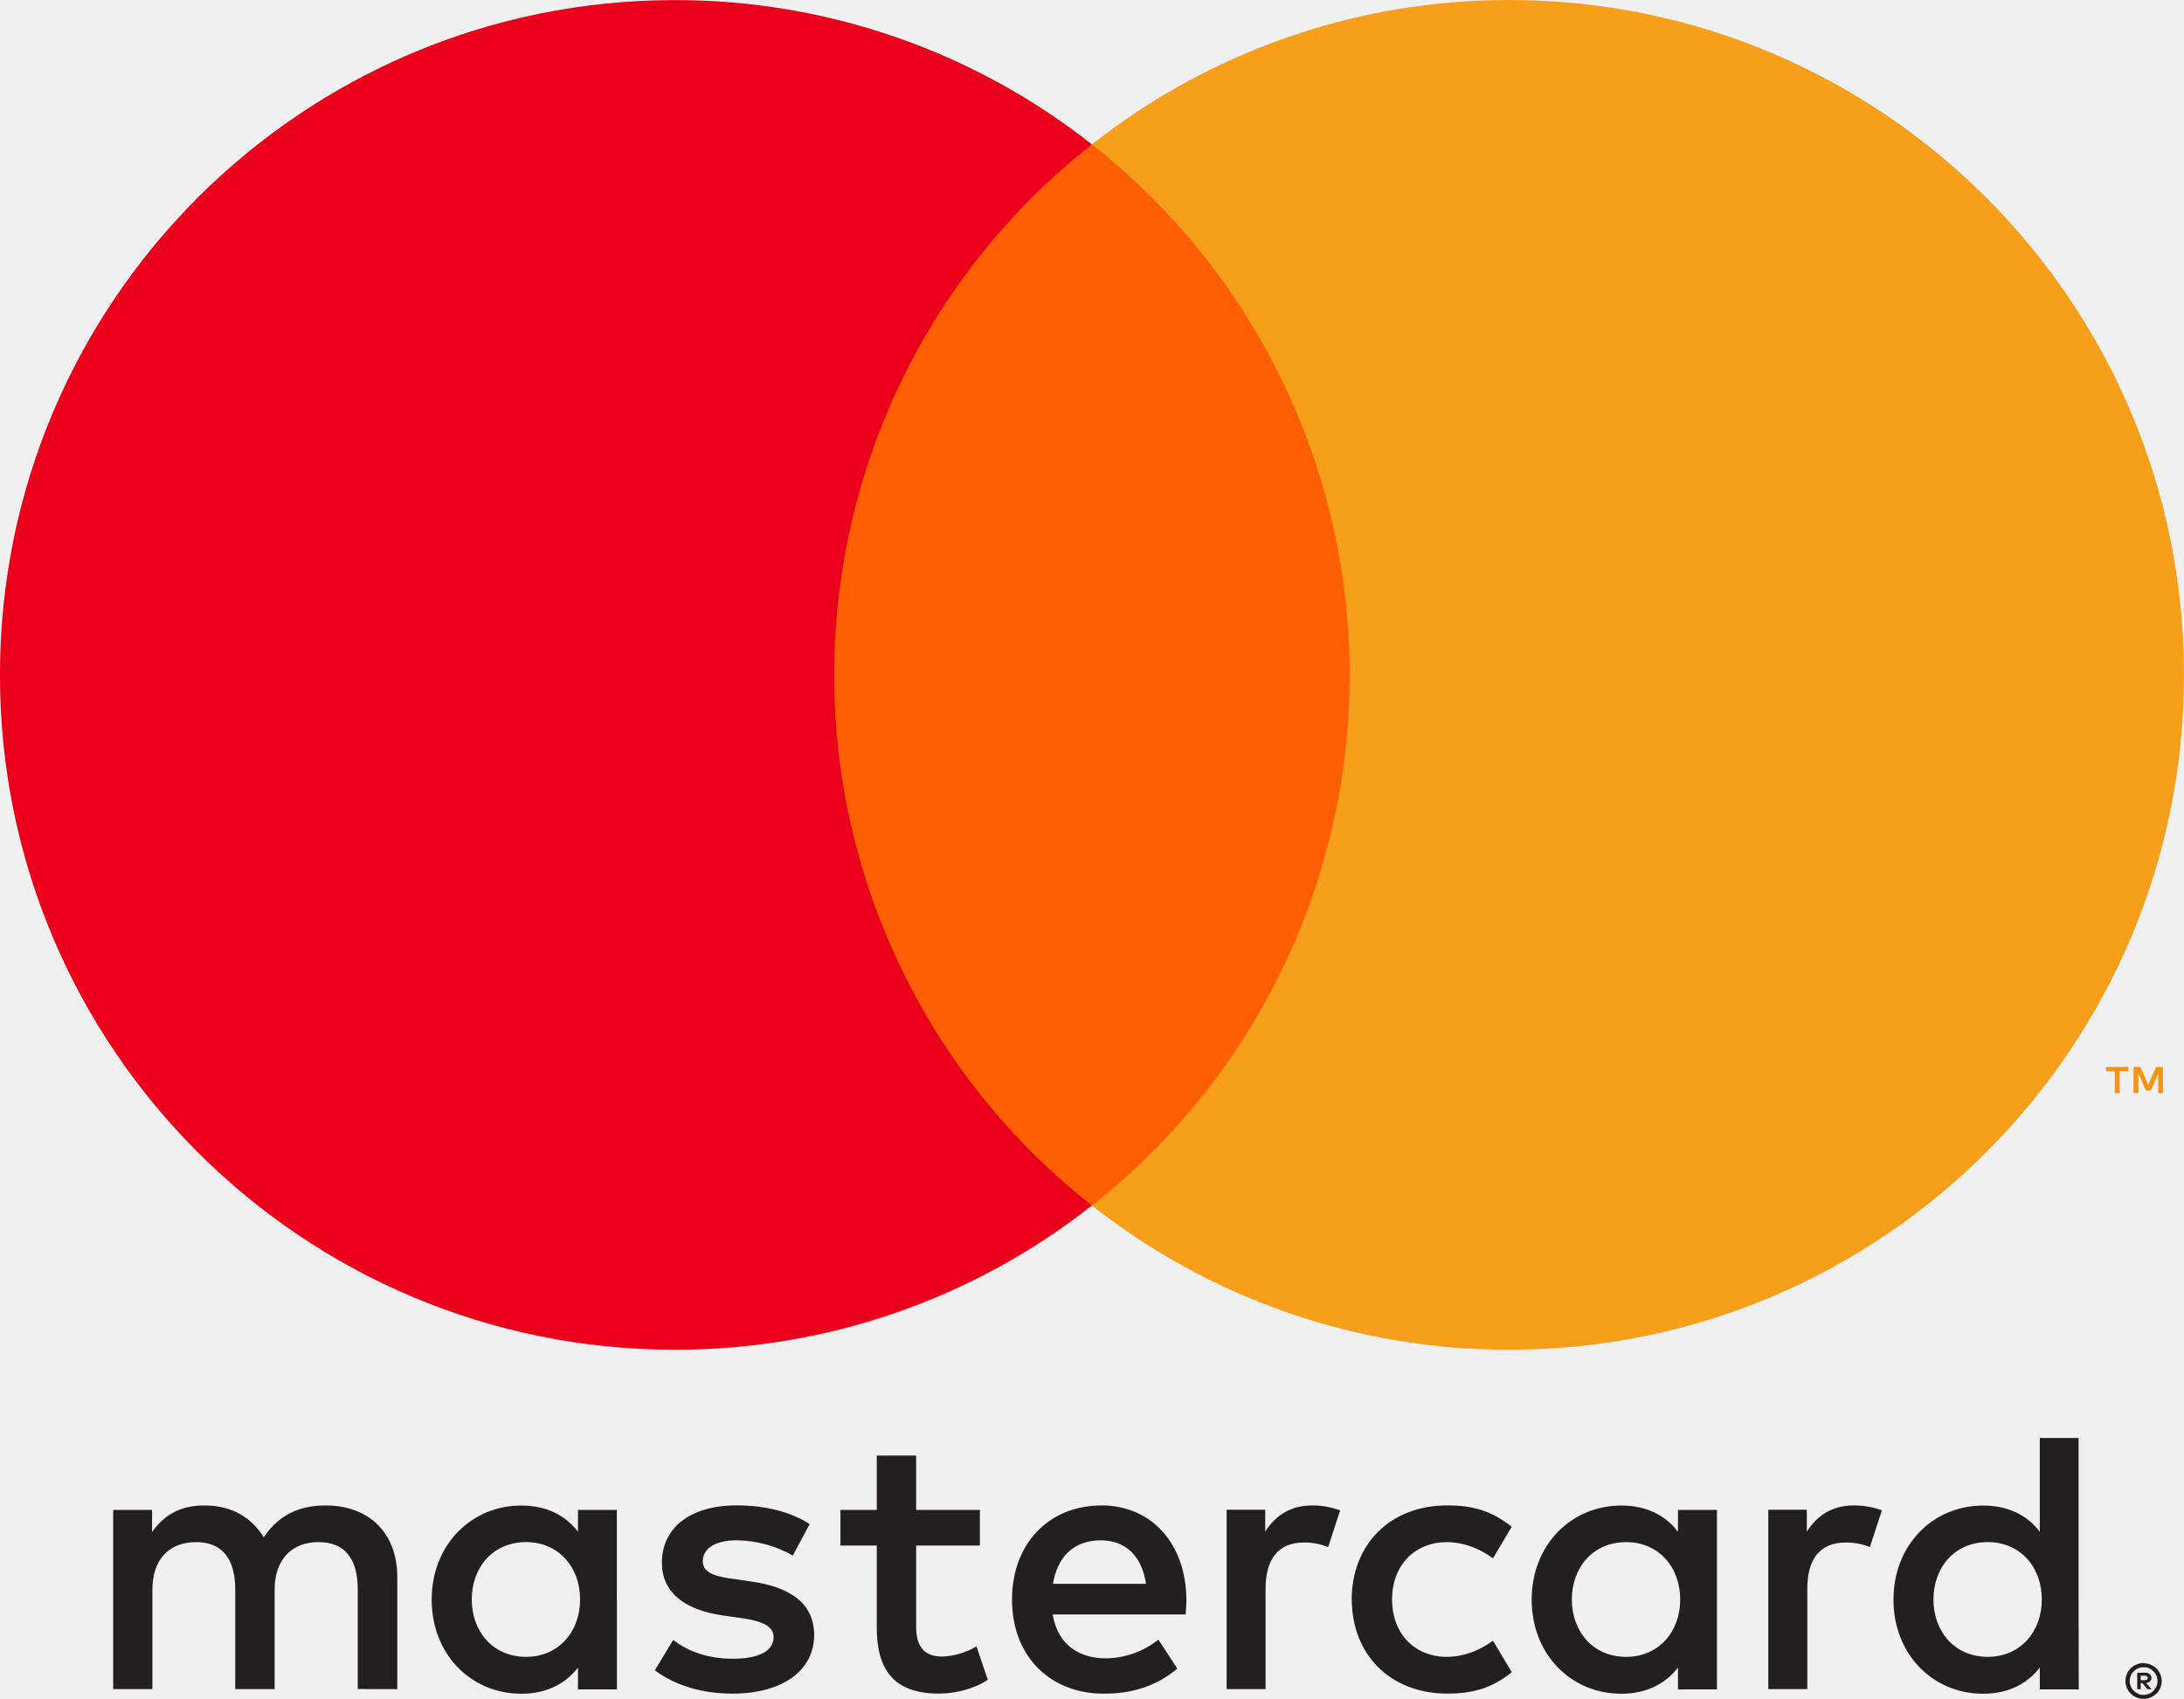
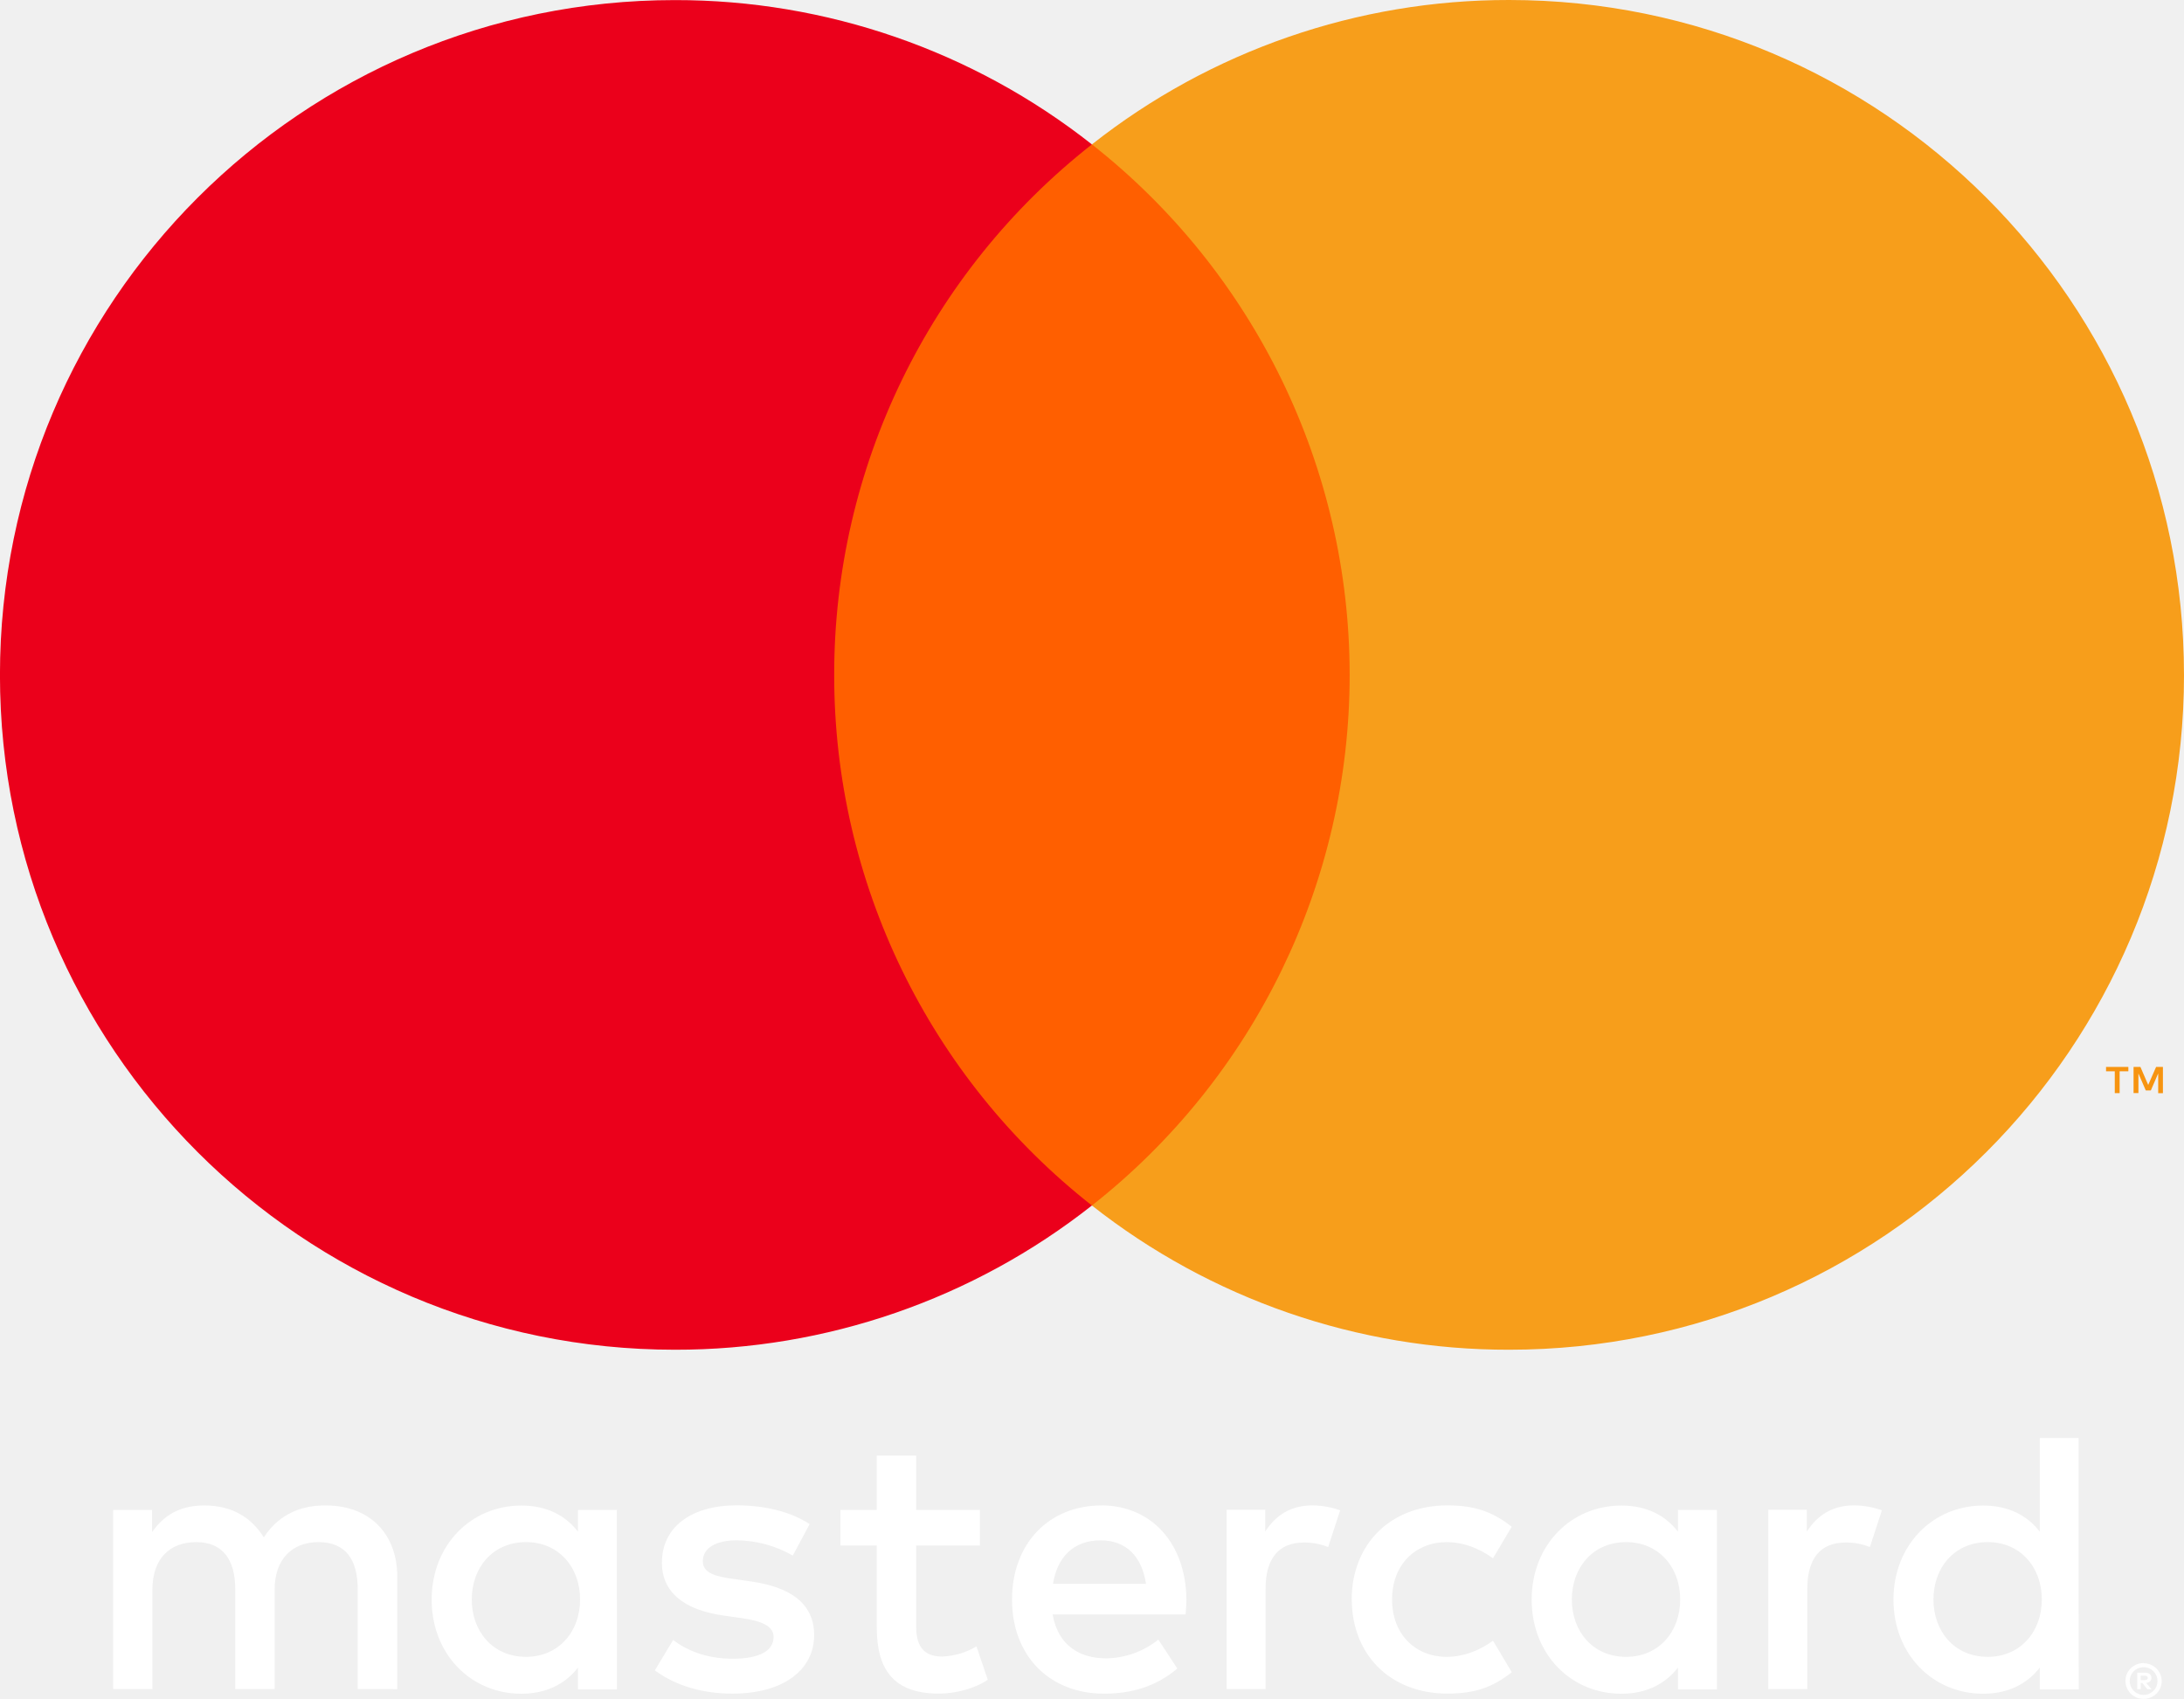
<svg xmlns="http://www.w3.org/2000/svg" viewBox="0 0 1001.92 779.48">
-   <path d="M983.13,879.58v2H985a1.93,1.93,0,0,0,1-.25.9.9,0,0,0,.38-.77.85.85,0,0,0-.38-.74,1.76,1.76,0,0,0-1-.26h-1.87Zm1.89-1.42a3.48,3.48,0,0,1,2.25.65,2.15,2.15,0,0,1,.78,1.78,2,2,0,0,1-.63,1.56,3.11,3.11,0,0,1-1.79.74l2.5,2.86H986.2l-2.3-2.84h-.75v2.84h-1.61v-7.58H985Zm-.5,10.2a5.92,5.92,0,0,0,2.46-.5,6.46,6.46,0,0,0,3.36-3.36,6.46,6.46,0,0,0,0-5,6.46,6.46,0,0,0-3.36-3.36,6.3,6.3,0,0,0-2.46-.47,6.31,6.31,0,0,0-5.89,8.84,6,6,0,0,0,1.34,2,6.44,6.44,0,0,0,2,1.36,6.14,6.14,0,0,0,2.5.5m0-14.52a8.37,8.37,0,0,1,5.89,2.4,8.1,8.1,0,0,1,1.77,8.94,8.39,8.39,0,0,1-1.77,2.6,9.13,9.13,0,0,1-2.64,1.75,8.53,8.53,0,0,1-6.53,0,8.6,8.6,0,0,1-2.66-1.75,8.38,8.38,0,0,1-1.75-2.69,8.12,8.12,0,0,1,4.43-10.69,8.26,8.26,0,0,1,3.29-.65m-767-29.18c0-14.45,9.46-26.32,24.94-26.32,14.78,0,24.76,11.36,24.76,26.32s-10,26.32-24.76,26.32c-15.48,0-24.94-11.87-24.94-26.32m66.56,0V803.49H266.23v10c-5.67-7.4-14.27-12-26-12-23,0-41.12,18.07-41.12,43.17s18.07,43.17,41.12,43.17c11.69,0,20.3-4.65,26-12v10h17.86V844.62Zm604,0c0-14.45,9.47-26.32,24.94-26.32,14.81,0,24.77,11.36,24.77,26.32s-10,26.32-24.77,26.32c-15.47,0-24.94-11.87-24.94-26.32m66.58,0V770.49H936.84v43c-5.67-7.4-14.27-12-26-12-23,0-41.12,18.07-41.12,43.17s18.07,43.17,41.12,43.17c11.7,0,20.3-4.65,26-12v10h17.89ZM506,817.45c11.53,0,18.92,7.22,20.81,19.94H484.14c1.9-11.87,9.11-19.94,21.85-19.94m.36-16c-24.1,0-41,17.53-41,43.17,0,26.14,17.53,43.18,42.14,43.18,12.38,0,23.72-3.1,33.7-11.53L532.48,863a39.2,39.2,0,0,1-23.92,8.6c-11.52,0-22-5.34-24.58-20.14h61c.17-2.22.36-4.47.36-6.87-.19-25.63-16-43.17-39-43.17m215.83,43.17c0-14.45,9.47-26.32,24.94-26.32,14.79,0,24.77,11.36,24.77,26.32s-10,26.32-24.77,26.32c-15.47,0-24.94-11.87-24.94-26.32m66.56,0v-41.1H770.86v10c-5.69-7.4-14.27-12-26-12-23,0-41.12,18.07-41.12,43.17s18.07,43.17,41.12,43.17c11.7,0,20.28-4.65,26-12v10h17.87V844.59Zm-167.51,0c0,24.94,17.36,43.17,43.85,43.17,12.39,0,20.64-2.75,29.56-9.8L686,863.51c-6.71,4.82-13.76,7.4-21.54,7.4-14.27-.17-24.76-10.49-24.76-26.32s10.49-26.14,24.76-26.32c7.76,0,14.81,2.58,21.54,7.4l8.59-14.45c-8.94-7.05-17.19-9.8-29.56-9.8-26.49,0-43.85,18.22-43.85,43.17m230.46-43.17c-10.31,0-17,4.82-21.68,12v-10H812.29V885.7h17.9V839.62c0-13.61,5.84-21.16,17.53-21.16a28.78,28.78,0,0,1,11.18,2.07l5.51-16.86a38.23,38.23,0,0,0-12.74-2.24M372.49,810c-8.6-5.67-20.45-8.6-33.52-8.6-20.83,0-34.24,10-34.24,26.32,0,13.4,10,21.67,28.36,24.25l8.45,1.2c9.8,1.38,14.43,4,14.43,8.6,0,6.36-6.51,10-18.74,10-12.38,0-21.32-4-27.34-8.6l-8.4,13.94c9.8,7.22,22.18,10.67,35.59,10.67,23.74,0,37.5-11.18,37.5-26.84,0-14.45-10.83-22-28.72-24.59l-8.42-1.22c-7.74-1-13.94-2.56-13.94-8.07,0-6,5.84-9.63,15.65-9.63a53,53,0,0,1,25.63,7l7.74-14.45Zm230.67-8.58c-10.31,0-17,4.82-21.66,12v-10H563.79V885.7h17.88V839.62c0-13.61,5.84-21.16,17.53-21.16a28.78,28.78,0,0,1,11.18,2.07l5.51-16.86a38.23,38.23,0,0,0-12.74-2.24m-152.54,2.06H421.37V778.55H403.3v24.94H386.63v16.34H403.3v37.51c0,19.07,7.4,30.43,28.55,30.43,7.76,0,16.7-2.4,22.37-6.36l-5.17-15.3a33.09,33.09,0,0,1-15.83,4.65c-8.93,0-11.85-5.51-11.85-13.76V819.85h29.24ZM183.33,885.72V834.13c0-19.43-12.38-32.5-32.34-32.68-10.5-.17-21.32,3.09-28.9,14.63-5.67-9.12-14.6-14.63-27.17-14.63-8.78,0-17.36,2.58-24.07,12.21V803.49H53V885.7H71V840.12c0-14.27,7.91-21.85,20.13-21.85C103,818.27,109,826,109,839.94v45.75h18.07V840.11c0-14.27,8.25-21.85,20.12-21.85,12.2,0,18,7.73,18,21.67v45.75Z" transform="translate(-1.08 -110.75)" fill="#231f20" />
+   <path d="M983.13,879.58v2H985a1.93,1.93,0,0,0,1-.25.9.9,0,0,0,.38-.77.85.85,0,0,0-.38-.74,1.76,1.76,0,0,0-1-.26h-1.87Zm1.89-1.42a3.48,3.48,0,0,1,2.25.65,2.15,2.15,0,0,1,.78,1.78,2,2,0,0,1-.63,1.56,3.11,3.11,0,0,1-1.79.74l2.5,2.86H986.2l-2.3-2.84h-.75v2.84h-1.61v-7.58H985Zm-.5,10.2a5.92,5.92,0,0,0,2.46-.5,6.46,6.46,0,0,0,3.36-3.36,6.46,6.46,0,0,0,0-5,6.46,6.46,0,0,0-3.36-3.36,6.3,6.3,0,0,0-2.46-.47,6.31,6.31,0,0,0-5.89,8.84,6,6,0,0,0,1.34,2,6.44,6.44,0,0,0,2,1.36,6.14,6.14,0,0,0,2.5.5m0-14.52a8.37,8.37,0,0,1,5.89,2.4,8.1,8.1,0,0,1,1.77,8.94,8.39,8.39,0,0,1-1.77,2.6,9.13,9.13,0,0,1-2.64,1.75,8.53,8.53,0,0,1-6.53,0,8.6,8.6,0,0,1-2.66-1.75,8.38,8.38,0,0,1-1.75-2.69,8.12,8.12,0,0,1,4.43-10.69,8.26,8.26,0,0,1,3.29-.65m-767-29.18c0-14.45,9.46-26.32,24.94-26.32,14.78,0,24.76,11.36,24.76,26.32s-10,26.32-24.76,26.32c-15.48,0-24.94-11.87-24.94-26.32m66.56,0V803.49H266.23v10c-5.67-7.4-14.27-12-26-12-23,0-41.12,18.07-41.12,43.17s18.07,43.17,41.12,43.17c11.69,0,20.3-4.65,26-12v10h17.86V844.62Zm604,0c0-14.45,9.47-26.32,24.94-26.32,14.81,0,24.77,11.36,24.77,26.32s-10,26.32-24.77,26.32c-15.47,0-24.94-11.87-24.94-26.32m66.58,0V770.49H936.84v43c-5.67-7.4-14.27-12-26-12-23,0-41.12,18.07-41.12,43.17s18.07,43.17,41.12,43.17c11.7,0,20.3-4.65,26-12v10h17.89ZM506,817.45c11.53,0,18.92,7.22,20.81,19.94H484.14c1.9-11.87,9.11-19.94,21.85-19.94m.36-16c-24.1,0-41,17.53-41,43.17,0,26.14,17.53,43.18,42.14,43.18,12.38,0,23.72-3.1,33.7-11.53L532.48,863a39.2,39.2,0,0,1-23.92,8.6c-11.52,0-22-5.34-24.58-20.14h61c.17-2.22.36-4.47.36-6.87-.19-25.63-16-43.17-39-43.17m215.83,43.17c0-14.45,9.47-26.32,24.94-26.32,14.79,0,24.77,11.36,24.77,26.32s-10,26.32-24.77,26.32c-15.47,0-24.94-11.87-24.94-26.32m66.56,0v-41.1H770.86v10c-5.69-7.4-14.27-12-26-12-23,0-41.12,18.07-41.12,43.17s18.07,43.17,41.12,43.17c11.7,0,20.28-4.65,26-12v10h17.87V844.59Zm-167.51,0c0,24.94,17.36,43.17,43.85,43.17,12.39,0,20.64-2.75,29.56-9.8L686,863.51c-6.71,4.82-13.76,7.4-21.54,7.4-14.27-.17-24.76-10.49-24.76-26.32s10.49-26.14,24.76-26.32c7.76,0,14.81,2.58,21.54,7.4l8.59-14.45c-8.94-7.05-17.19-9.8-29.56-9.8-26.49,0-43.85,18.22-43.85,43.17m230.46-43.17c-10.31,0-17,4.82-21.68,12v-10H812.29V885.7h17.9V839.62c0-13.61,5.84-21.16,17.53-21.16a28.78,28.78,0,0,1,11.18,2.07l5.51-16.86a38.23,38.23,0,0,0-12.74-2.24M372.49,810c-8.6-5.67-20.45-8.6-33.52-8.6-20.83,0-34.24,10-34.24,26.32,0,13.4,10,21.67,28.36,24.25l8.45,1.2c9.8,1.38,14.43,4,14.43,8.6,0,6.36-6.51,10-18.74,10-12.38,0-21.32-4-27.34-8.6l-8.4,13.94c9.8,7.22,22.18,10.67,35.59,10.67,23.74,0,37.5-11.18,37.5-26.84,0-14.45-10.83-22-28.72-24.59l-8.42-1.22c-7.74-1-13.94-2.56-13.94-8.07,0-6,5.84-9.63,15.65-9.63a53,53,0,0,1,25.63,7l7.74-14.45Zm230.67-8.58c-10.31,0-17,4.82-21.66,12v-10H563.79V885.7h17.88V839.62c0-13.61,5.84-21.16,17.53-21.16a28.78,28.78,0,0,1,11.18,2.07l5.51-16.86a38.23,38.23,0,0,0-12.74-2.24m-152.54,2.06H421.37V778.55H403.3v24.94H386.63v16.34H403.3v37.51c0,19.07,7.4,30.43,28.55,30.43,7.76,0,16.7-2.4,22.37-6.36l-5.17-15.3a33.09,33.09,0,0,1-15.83,4.65c-8.93,0-11.85-5.51-11.85-13.76V819.85h29.24ZM183.33,885.72V834.13c0-19.43-12.38-32.5-32.34-32.68-10.5-.17-21.32,3.09-28.9,14.63-5.67-9.12-14.6-14.63-27.17-14.63-8.78,0-17.36,2.58-24.07,12.21V803.49H53V885.7H71V840.12c0-14.27,7.91-21.85,20.13-21.85C103,818.27,109,826,109,839.94v45.75h18.07V840.11c0-14.27,8.25-21.85,20.12-21.85,12.2,0,18,7.73,18,21.67v45.75Z" transform="translate(-1.08 -110.75)" fill="#ffffff" />
  <path d="M993.33,612.26v-12H990.2l-3.62,8.25L983,600.24h-3.14v12h2.23v-9l3.38,7.81h2.31l3.38-7.83v9.07h2.2Zm-19.86,0v-10h4v-2H967.24v2h4v10h2.23Z" transform="translate(-1.08 -110.75)" fill="#f79410" />
  <path d="M637.51,663.82H366.59V177H637.51Z" transform="translate(-1.08 -110.75)" fill="#ff5f00" />
  <path d="M383.77,420.39A309.1,309.1,0,0,1,502,177a308.32,308.32,0,0,0-191.34-66.21c-171,0-309.6,138.63-309.6,309.64S139.69,730,310.68,730A308.23,308.23,0,0,0,502,663.83,309.14,309.14,0,0,1,383.77,420.39" transform="translate(-1.08 -110.75)" fill="#eb001b" />
  <path d="M1003,420.39C1003,591.4,864.39,730,693.4,730A308.4,308.4,0,0,1,502,663.83,309.67,309.67,0,0,0,502,177,308.38,308.38,0,0,1,693.4,110.75c171,0,309.59,138.63,309.59,309.64" transform="translate(-1.08 -110.75)" fill="#f79e1b" />
</svg>
